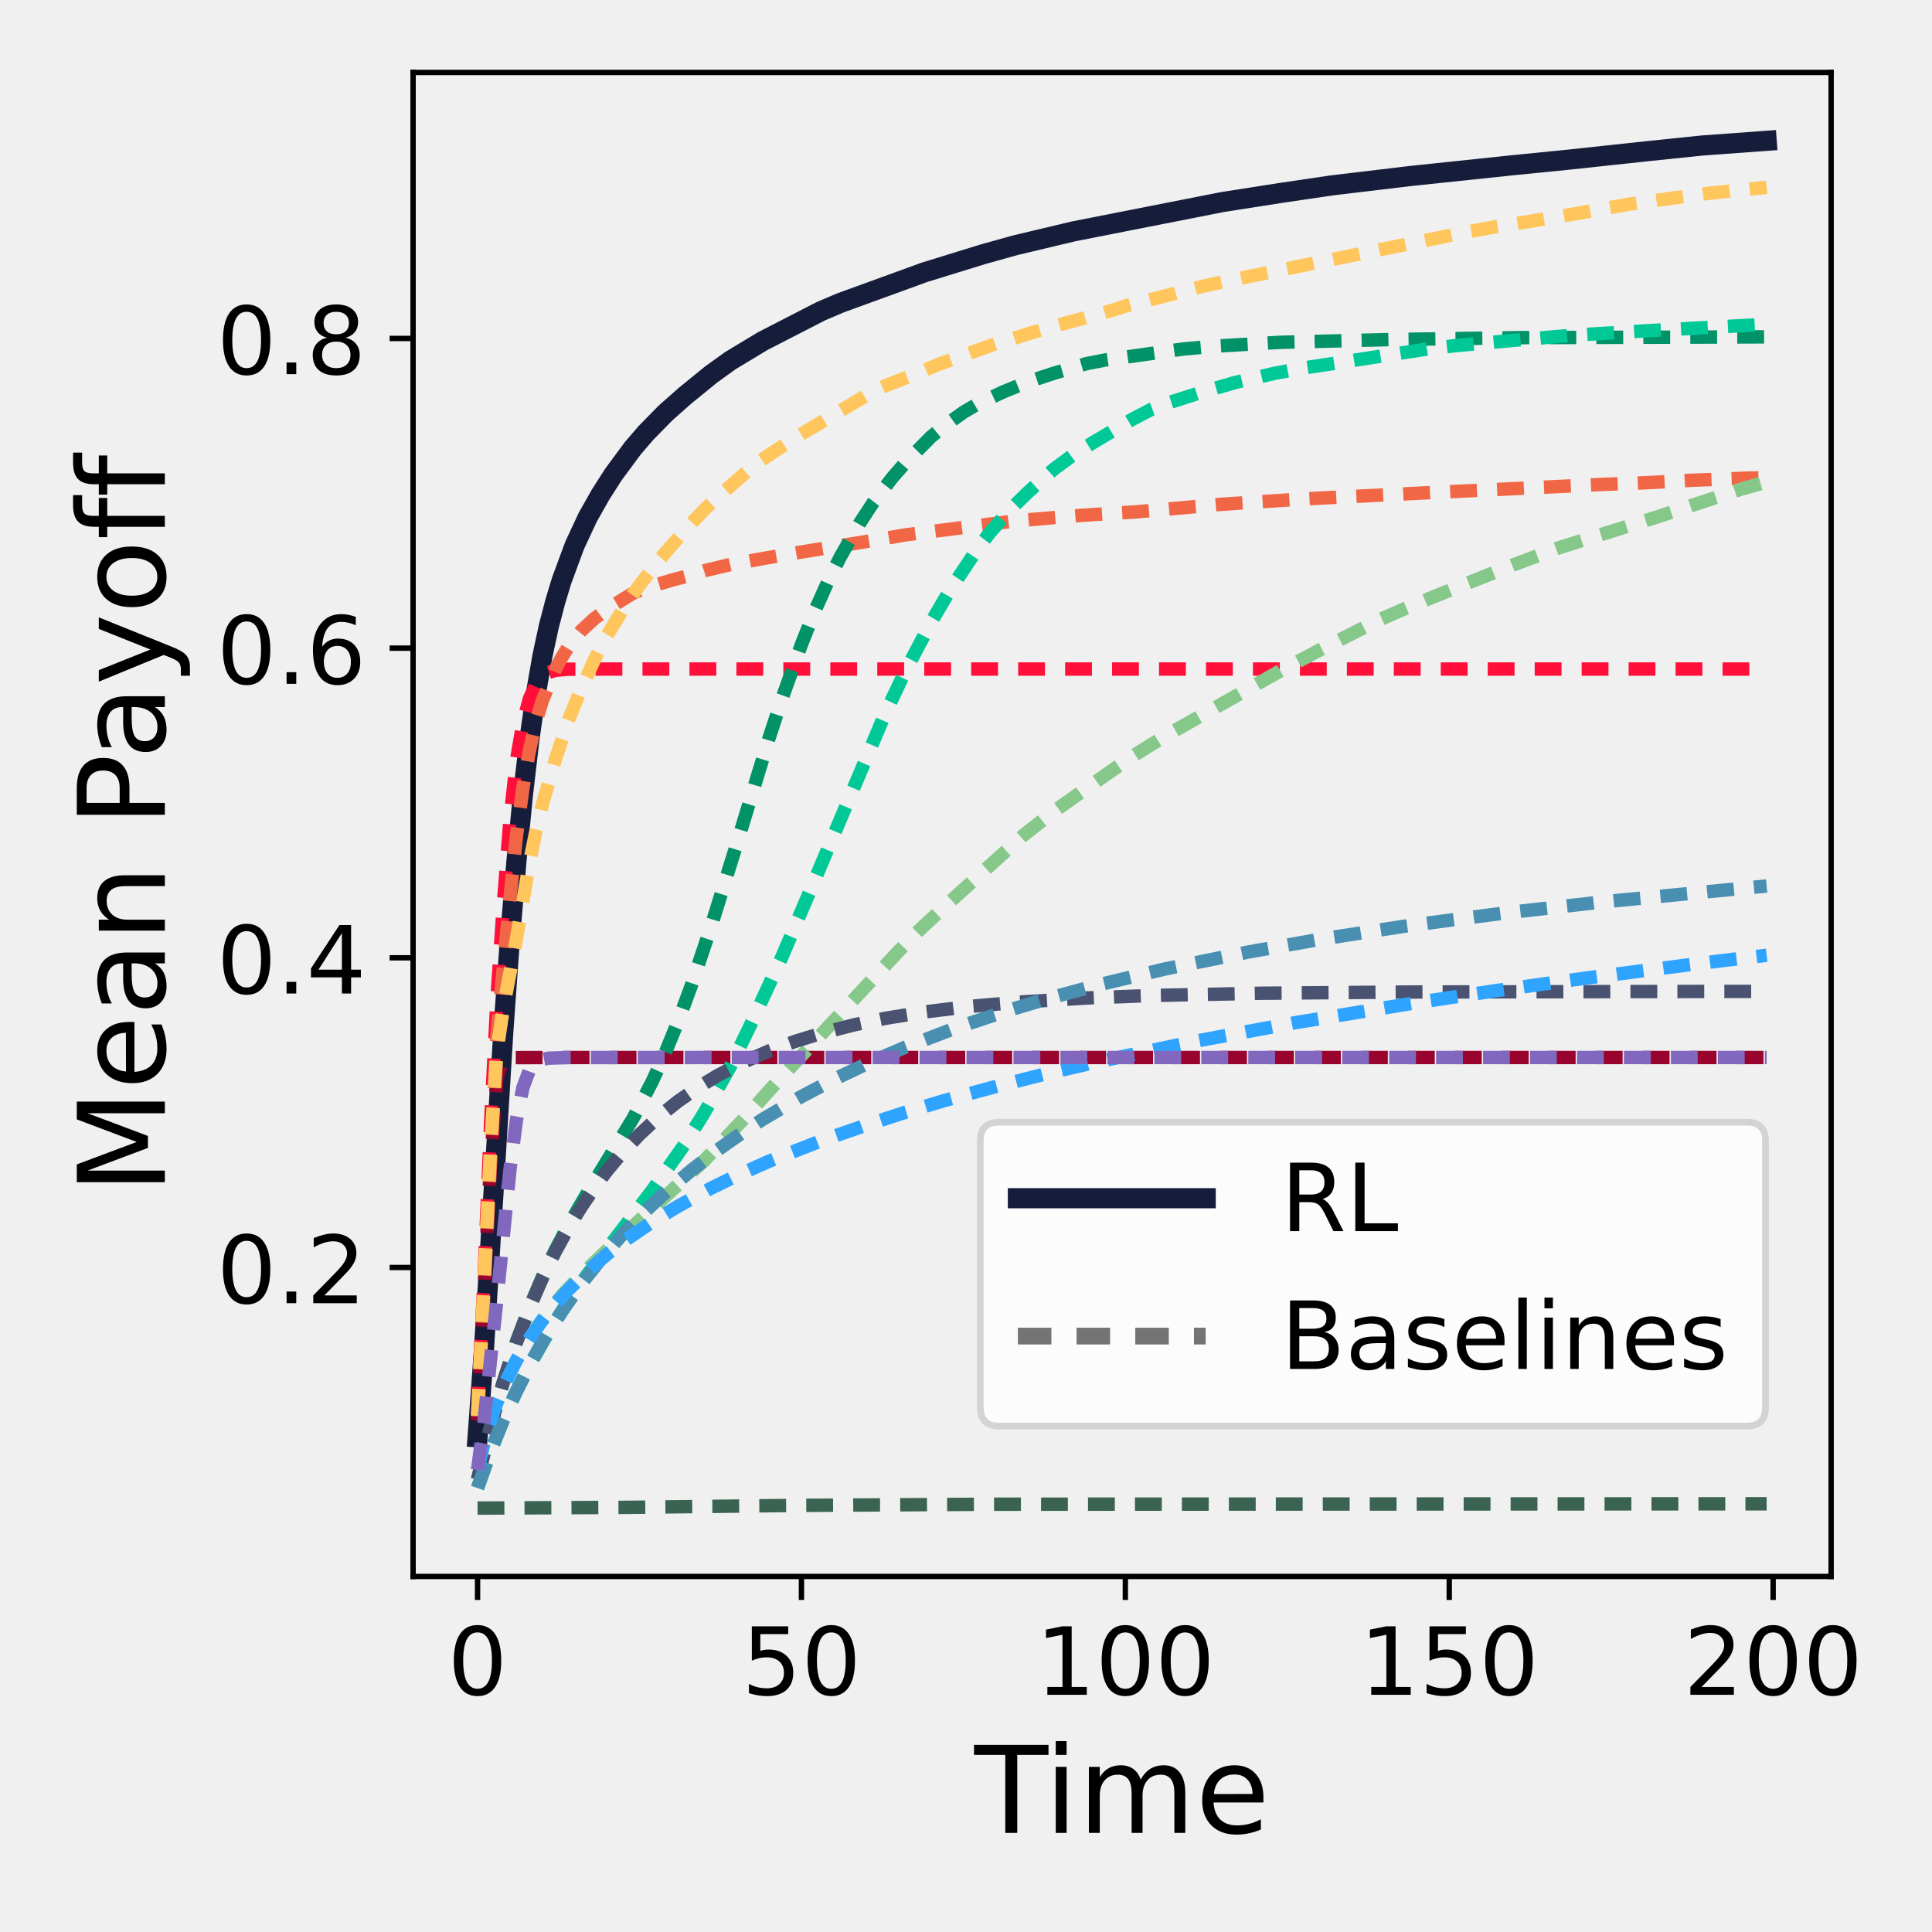
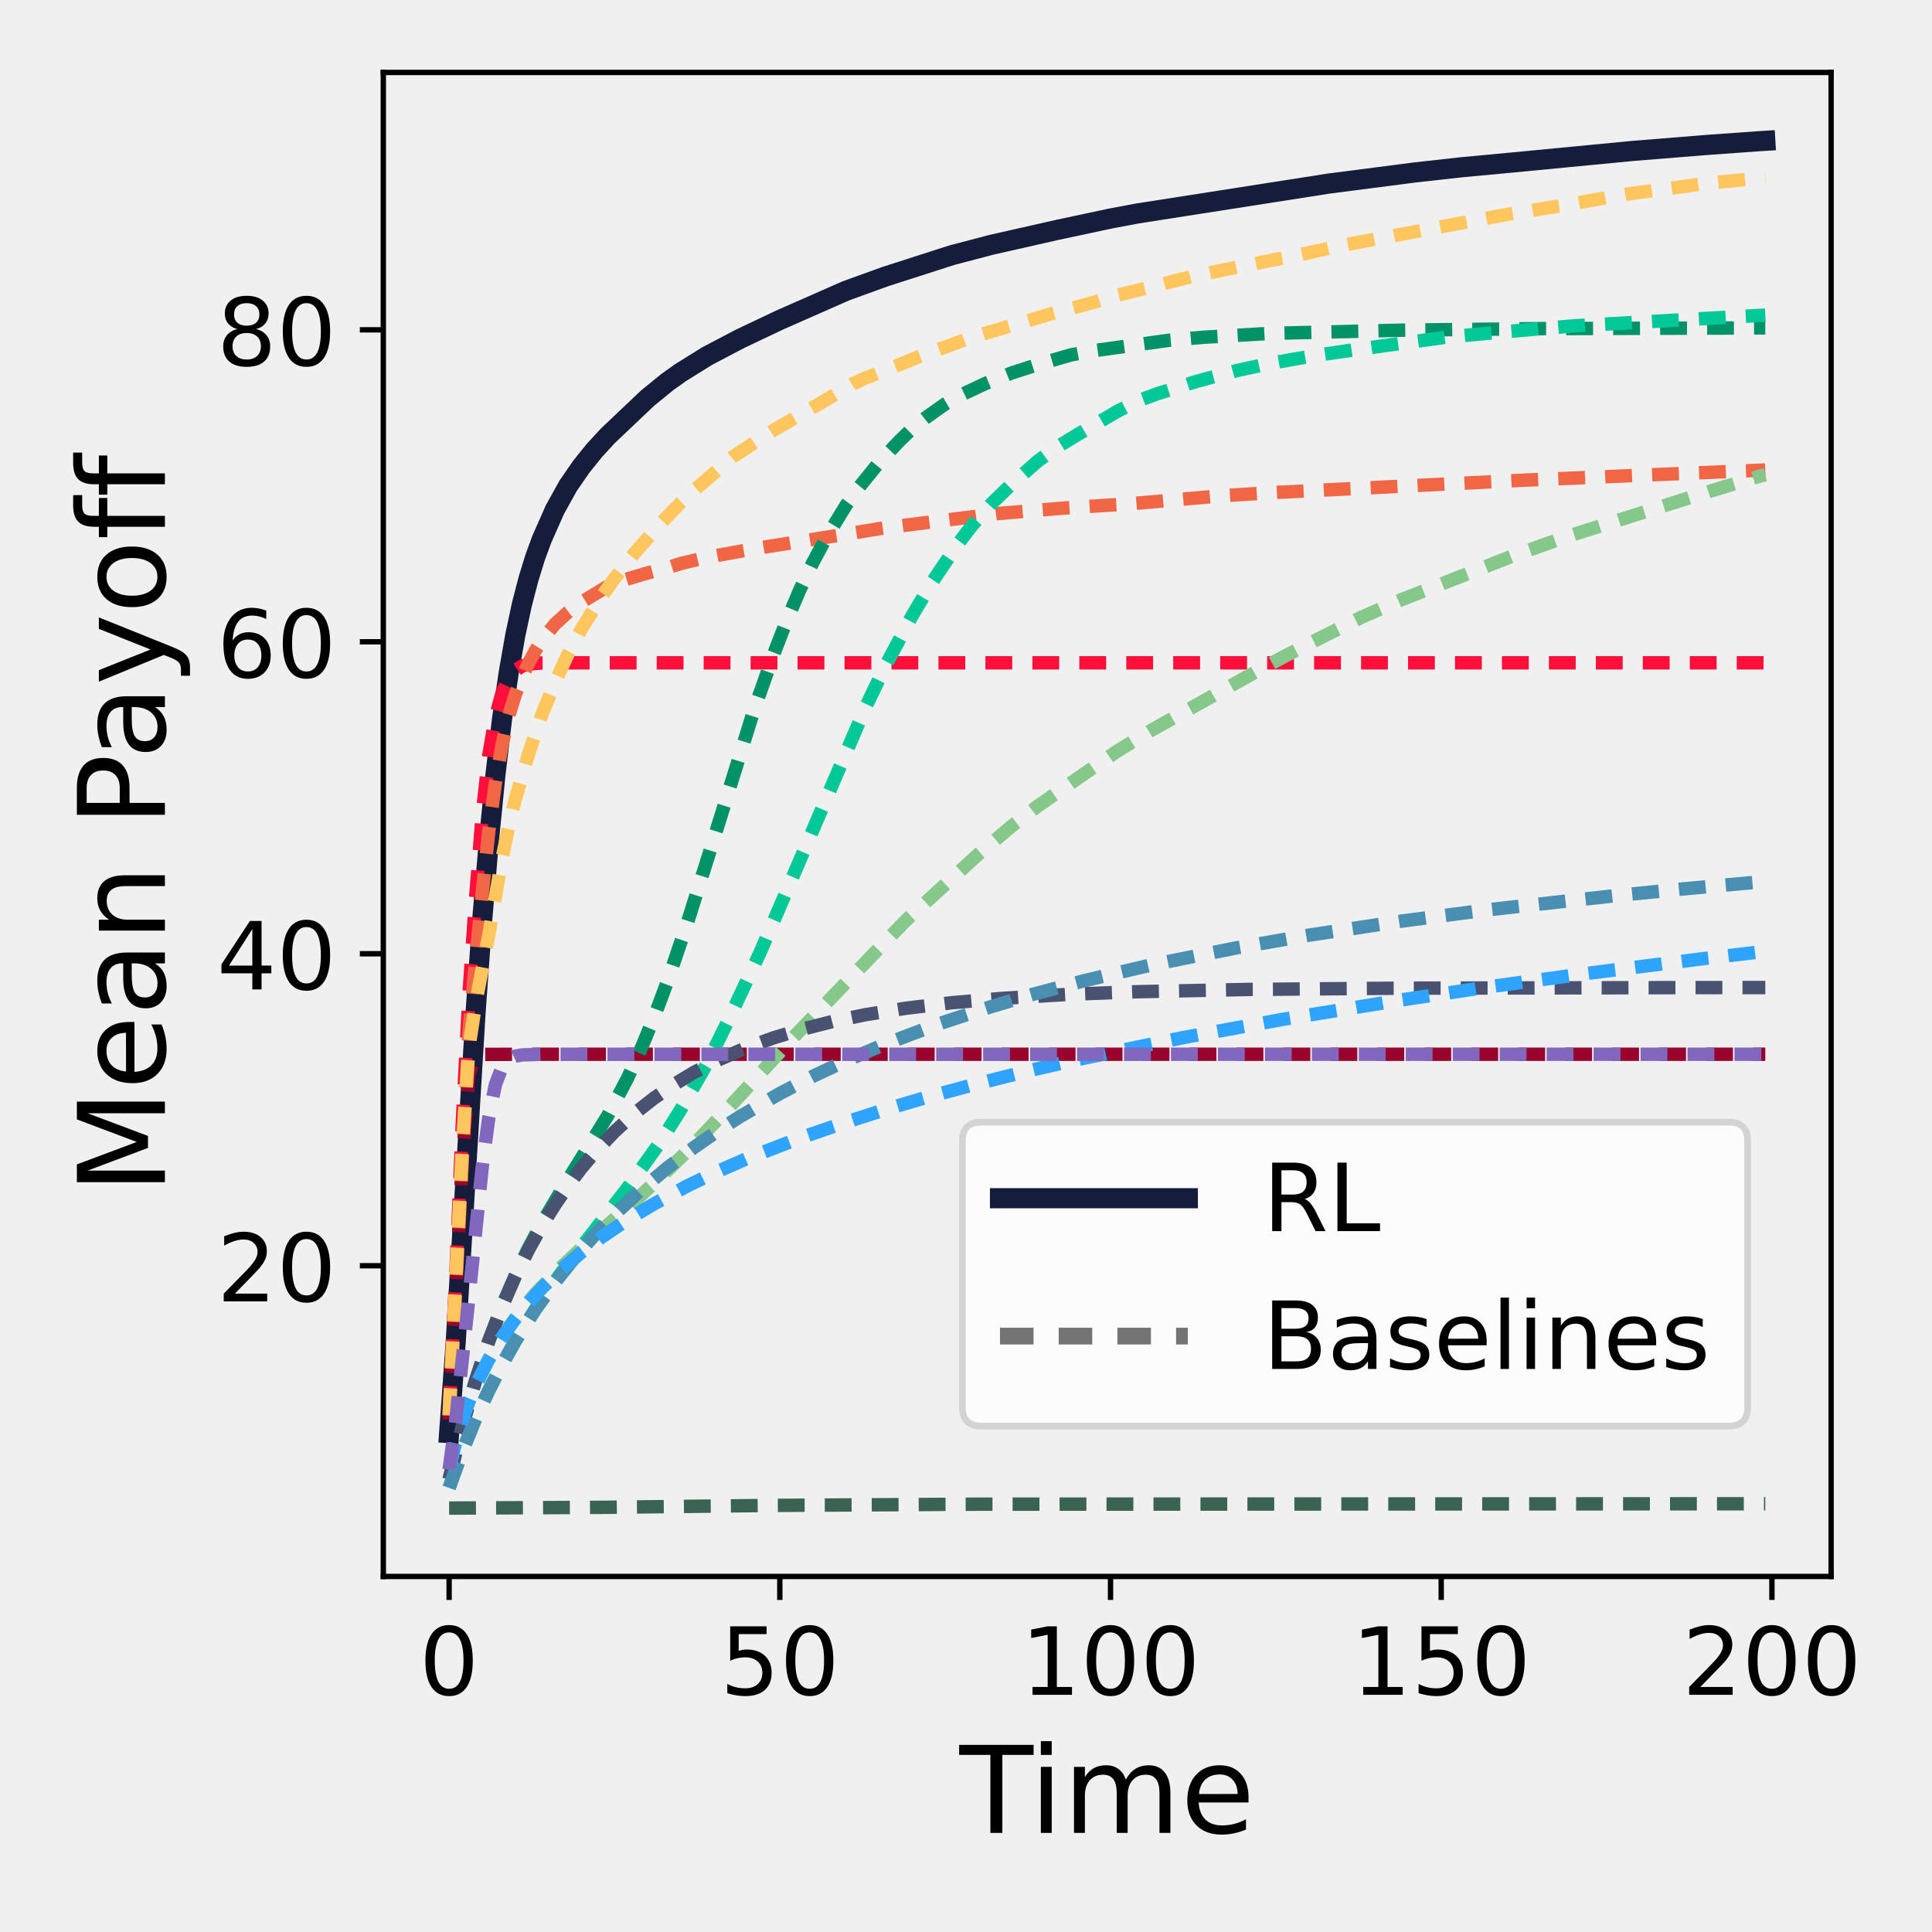
<svg xmlns="http://www.w3.org/2000/svg" xmlns:xlink="http://www.w3.org/1999/xlink" height="288pt" version="1.1" viewBox="0 0 288 288" width="288pt">
  <defs>
    <style type="text/css">*{stroke-linecap:butt;stroke-linejoin:round;}</style>
  </defs>
  <g id="figure_1">
    <g id="patch_1">
      <path d="M 0 288  L 288 288  L 288 0  L 0 0  z " style="fill:none;" />
    </g>
    <g id="axes_1">
      <g id="patch_2">
-         <path d="M 61.58 235  L 272.961 235  L 272.961 10.8  L 61.58 10.8  z " style="fill:none;" />
+         <path d="M 57.14 235  L 272.961 235  L 272.961 10.8  L 57.14 10.8  z " style="fill:none;" />
      </g>
      <g id="matplotlib.axis_1">
        <g id="xtick_1">
          <g id="line2d_1">
            <defs>
-               <path d="M 0 0  L 0 3.5  " id="m3b59490b52" style="stroke:#000000;stroke-width:0.8;" />
-             </defs>
-             <g>
-               <use style="stroke:#000000;stroke-width:0.8;" x="71.188" xlink:href="#m3b59490b52" y="235" />
+               <path d="M 0 0  L 0 3.5  " id="m6acff3e920" style="stroke:#000000;stroke-width:0.8;" />
+             </defs>
+             <g>
+               <use style="stroke:#000000;stroke-width:0.8;" x="66.95" xlink:href="#m6acff3e920" y="235" />
            </g>
          </g>
          <g id="text_1">
-             <g transform="translate(66.73447 252.6378)scale(0.14 -0.14)">
+             <g transform="translate(62.49629 252.6378)scale(0.14 -0.14)">
              <defs>
                <path d="M 2034 4250  Q 1547 4250 1301 3770  Q 1056 3291 1056 2328  Q 1056 1369 1301 889  Q 1547 409 2034 409  Q 2525 409 2770 889  Q 3016 1369 3016 2328  Q 3016 3291 2770 3770  Q 2525 4250 2034 4250  z M 2034 4750  Q 2819 4750 3233 4129  Q 3647 3509 3647 2328  Q 3647 1150 3233 529  Q 2819 -91 2034 -91  Q 1250 -91 836 529  Q 422 1150 422 2328  Q 422 3509 836 4129  Q 1250 4750 2034 4750  z " id="DejaVuSans-30" transform="scale(0.015625)" />
              </defs>
              <use xlink:href="#DejaVuSans-30" />
            </g>
          </g>
        </g>
        <g id="xtick_2">
          <g id="line2d_2">
            <g>
-               <use style="stroke:#000000;stroke-width:0.8;" x="119.471" xlink:href="#m3b59490b52" y="235" />
+               <use style="stroke:#000000;stroke-width:0.8;" x="116.247" xlink:href="#m6acff3e920" y="235" />
            </g>
          </g>
          <g id="text_2">
-             <g transform="translate(110.5632 252.6378)scale(0.14 -0.14)">
+             <g transform="translate(107.3392 252.6378)scale(0.14 -0.14)">
              <defs>
                <path d="M 691 4666  L 3169 4666  L 3169 4134  L 1269 4134  L 1269 2991  Q 1406 3038 1543 3061  Q 1681 3084 1819 3084  Q 2600 3084 3056 2656  Q 3513 2228 3513 1497  Q 3513 744 3044 326  Q 2575 -91 1722 -91  Q 1428 -91 1123 -41  Q 819 9 494 109  L 494 744  Q 775 591 1075 516  Q 1375 441 1709 441  Q 2250 441 2565 725  Q 2881 1009 2881 1497  Q 2881 1984 2565 2268  Q 2250 2553 1709 2553  Q 1456 2553 1204 2497  Q 953 2441 691 2322  L 691 4666  z " id="DejaVuSans-35" transform="scale(0.015625)" />
              </defs>
              <use xlink:href="#DejaVuSans-35" />
              <use x="63.623" xlink:href="#DejaVuSans-30" />
            </g>
          </g>
        </g>
        <g id="xtick_3">
          <g id="line2d_3">
            <g>
-               <use style="stroke:#000000;stroke-width:0.8;" x="167.753" xlink:href="#m3b59490b52" y="235" />
+               <use style="stroke:#000000;stroke-width:0.8;" x="165.543" xlink:href="#m6acff3e920" y="235" />
            </g>
          </g>
          <g id="text_3">
-             <g transform="translate(154.392 252.6378)scale(0.14 -0.14)">
+             <g transform="translate(152.1821 252.6378)scale(0.14 -0.14)">
              <defs>
                <path d="M 794 531  L 1825 531  L 1825 4091  L 703 3866  L 703 4441  L 1819 4666  L 2450 4666  L 2450 531  L 3481 531  L 3481 0  L 794 0  L 794 531  z " id="DejaVuSans-31" transform="scale(0.015625)" />
              </defs>
              <use xlink:href="#DejaVuSans-31" />
              <use x="63.623" xlink:href="#DejaVuSans-30" />
              <use x="127.246" xlink:href="#DejaVuSans-30" />
            </g>
          </g>
        </g>
        <g id="xtick_4">
          <g id="line2d_4">
            <g>
-               <use style="stroke:#000000;stroke-width:0.8;" x="216.036" xlink:href="#m3b59490b52" y="235" />
+               <use style="stroke:#000000;stroke-width:0.8;" x="214.84" xlink:href="#m6acff3e920" y="235" />
            </g>
          </g>
          <g id="text_4">
-             <g transform="translate(202.6745 252.6378)scale(0.14 -0.14)">
+             <g transform="translate(201.4788 252.6378)scale(0.14 -0.14)">
              <use xlink:href="#DejaVuSans-31" />
              <use x="63.623" xlink:href="#DejaVuSans-35" />
              <use x="127.246" xlink:href="#DejaVuSans-30" />
            </g>
          </g>
        </g>
        <g id="xtick_5">
          <g id="line2d_5">
            <g>
-               <use style="stroke:#000000;stroke-width:0.8;" x="264.318" xlink:href="#m3b59490b52" y="235" />
+               <use style="stroke:#000000;stroke-width:0.8;" x="264.137" xlink:href="#m6acff3e920" y="235" />
            </g>
          </g>
          <g id="text_5">
-             <g transform="translate(250.957 252.6378)scale(0.14 -0.14)">
+             <g transform="translate(250.7755 252.6378)scale(0.14 -0.14)">
              <defs>
                <path d="M 1228 531  L 3431 531  L 3431 0  L 469 0  L 469 531  Q 828 903 1448 1529  Q 2069 2156 2228 2338  Q 2531 2678 2651 2914  Q 2772 3150 2772 3378  Q 2772 3750 2511 3984  Q 2250 4219 1831 4219  Q 1534 4219 1204 4116  Q 875 4013 500 3803  L 500 4441  Q 881 4594 1212 4672  Q 1544 4750 1819 4750  Q 2544 4750 2975 4387  Q 3406 4025 3406 3419  Q 3406 3131 3298 2873  Q 3191 2616 2906 2266  Q 2828 2175 2409 1742  Q 1991 1309 1228 531  z " id="DejaVuSans-32" transform="scale(0.015625)" />
              </defs>
              <use xlink:href="#DejaVuSans-32" />
              <use x="63.623" xlink:href="#DejaVuSans-30" />
              <use x="127.246" xlink:href="#DejaVuSans-30" />
            </g>
          </g>
        </g>
        <g id="text_6">
-           <g transform="translate(145.2499 273.2266)scale(0.18 -0.18)">
+           <g transform="translate(143.0299 273.2266)scale(0.18 -0.18)">
            <defs>
              <path d="M -19 4666  L 3928 4666  L 3928 4134  L 2272 4134  L 2272 0  L 1638 0  L 1638 4134  L -19 4134  L -19 4666  z " id="DejaVuSans-54" transform="scale(0.015625)" />
              <path d="M 603 3500  L 1178 3500  L 1178 0  L 603 0  L 603 3500  z M 603 4863  L 1178 4863  L 1178 4134  L 603 4134  L 603 4863  z " id="DejaVuSans-69" transform="scale(0.015625)" />
              <path d="M 3328 2828  Q 3544 3216 3844 3400  Q 4144 3584 4550 3584  Q 5097 3584 5394 3201  Q 5691 2819 5691 2113  L 5691 0  L 5113 0  L 5113 2094  Q 5113 2597 4934 2840  Q 4756 3084 4391 3084  Q 3944 3084 3684 2787  Q 3425 2491 3425 1978  L 3425 0  L 2847 0  L 2847 2094  Q 2847 2600 2669 2842  Q 2491 3084 2119 3084  Q 1678 3084 1418 2786  Q 1159 2488 1159 1978  L 1159 0  L 581 0  L 581 3500  L 1159 3500  L 1159 2956  Q 1356 3278 1631 3431  Q 1906 3584 2284 3584  Q 2666 3584 2933 3390  Q 3200 3197 3328 2828  z " id="DejaVuSans-6d" transform="scale(0.015625)" />
              <path d="M 3597 1894  L 3597 1613  L 953 1613  Q 991 1019 1311 708  Q 1631 397 2203 397  Q 2534 397 2845 478  Q 3156 559 3463 722  L 3463 178  Q 3153 47 2828 -22  Q 2503 -91 2169 -91  Q 1331 -91 842 396  Q 353 884 353 1716  Q 353 2575 817 3079  Q 1281 3584 2069 3584  Q 2775 3584 3186 3129  Q 3597 2675 3597 1894  z M 3022 2063  Q 3016 2534 2758 2815  Q 2500 3097 2075 3097  Q 1594 3097 1305 2825  Q 1016 2553 972 2059  L 3022 2063  z " id="DejaVuSans-65" transform="scale(0.015625)" />
            </defs>
            <use xlink:href="#DejaVuSans-54" />
            <use x="57.959" xlink:href="#DejaVuSans-69" />
            <use x="85.742" xlink:href="#DejaVuSans-6d" />
            <use x="183.154" xlink:href="#DejaVuSans-65" />
          </g>
        </g>
      </g>
      <g id="matplotlib.axis_2">
        <g id="ytick_1">
          <g id="line2d_6">
            <defs>
-               <path d="M 0 0  L -3.5 0  " id="ma89874679e" style="stroke:#000000;stroke-width:0.8;" />
-             </defs>
-             <g>
-               <use style="stroke:#000000;stroke-width:0.8;" x="61.58" xlink:href="#ma89874679e" y="188.945" />
+               <path d="M 0 0  L -3.5 0  " id="mf9d477cba6" style="stroke:#000000;stroke-width:0.8;" />
+             </defs>
+             <g>
+               <use style="stroke:#000000;stroke-width:0.8;" x="57.14" xlink:href="#mf9d477cba6" y="188.68" />
            </g>
          </g>
          <g id="text_7">
-             <g transform="translate(32.31562 194.2639)scale(0.14 -0.14)">
-               <defs>
-                 <path d="M 684 794  L 1344 794  L 1344 0  L 684 0  L 684 794  z " id="DejaVuSans-2e" transform="scale(0.015625)" />
-               </defs>
-               <use xlink:href="#DejaVuSans-30" />
-               <use x="63.623" xlink:href="#DejaVuSans-2e" />
-               <use x="95.41" xlink:href="#DejaVuSans-32" />
+             <g transform="translate(32.325 193.9992)scale(0.14 -0.14)">
+               <use xlink:href="#DejaVuSans-32" />
+               <use x="63.623" xlink:href="#DejaVuSans-30" />
            </g>
          </g>
        </g>
        <g id="ytick_2">
          <g id="line2d_7">
            <g>
-               <use style="stroke:#000000;stroke-width:0.8;" x="61.58" xlink:href="#ma89874679e" y="142.781" />
+               <use style="stroke:#000000;stroke-width:0.8;" x="57.14" xlink:href="#mf9d477cba6" y="142.176" />
            </g>
          </g>
          <g id="text_8">
-             <g transform="translate(32.31562 148.1002)scale(0.14 -0.14)">
+             <g transform="translate(32.325 147.495)scale(0.14 -0.14)">
              <defs>
                <path d="M 2419 4116  L 825 1625  L 2419 1625  L 2419 4116  z M 2253 4666  L 3047 4666  L 3047 1625  L 3713 1625  L 3713 1100  L 3047 1100  L 3047 0  L 2419 0  L 2419 1100  L 313 1100  L 313 1709  L 2253 4666  z " id="DejaVuSans-34" transform="scale(0.015625)" />
              </defs>
-               <use xlink:href="#DejaVuSans-30" />
-               <use x="63.623" xlink:href="#DejaVuSans-2e" />
-               <use x="95.41" xlink:href="#DejaVuSans-34" />
+               <use xlink:href="#DejaVuSans-34" />
+               <use x="63.623" xlink:href="#DejaVuSans-30" />
            </g>
          </g>
        </g>
        <g id="ytick_3">
          <g id="line2d_8">
            <g>
-               <use style="stroke:#000000;stroke-width:0.8;" x="61.58" xlink:href="#ma89874679e" y="96.618" />
+               <use style="stroke:#000000;stroke-width:0.8;" x="57.14" xlink:href="#mf9d477cba6" y="95.672" />
            </g>
          </g>
          <g id="text_9">
-             <g transform="translate(32.31562 101.9365)scale(0.14 -0.14)">
+             <g transform="translate(32.325 100.9908)scale(0.14 -0.14)">
              <defs>
                <path d="M 2113 2584  Q 1688 2584 1439 2293  Q 1191 2003 1191 1497  Q 1191 994 1439 701  Q 1688 409 2113 409  Q 2538 409 2786 701  Q 3034 994 3034 1497  Q 3034 2003 2786 2293  Q 2538 2584 2113 2584  z M 3366 4563  L 3366 3988  Q 3128 4100 2886 4159  Q 2644 4219 2406 4219  Q 1781 4219 1451 3797  Q 1122 3375 1075 2522  Q 1259 2794 1537 2939  Q 1816 3084 2150 3084  Q 2853 3084 3261 2657  Q 3669 2231 3669 1497  Q 3669 778 3244 343  Q 2819 -91 2113 -91  Q 1303 -91 875 529  Q 447 1150 447 2328  Q 447 3434 972 4092  Q 1497 4750 2381 4750  Q 2619 4750 2861 4703  Q 3103 4656 3366 4563  z " id="DejaVuSans-36" transform="scale(0.015625)" />
              </defs>
-               <use xlink:href="#DejaVuSans-30" />
-               <use x="63.623" xlink:href="#DejaVuSans-2e" />
-               <use x="95.41" xlink:href="#DejaVuSans-36" />
+               <use xlink:href="#DejaVuSans-36" />
+               <use x="63.623" xlink:href="#DejaVuSans-30" />
            </g>
          </g>
        </g>
        <g id="ytick_4">
          <g id="line2d_9">
            <g>
-               <use style="stroke:#000000;stroke-width:0.8;" x="61.58" xlink:href="#ma89874679e" y="50.454" />
+               <use style="stroke:#000000;stroke-width:0.8;" x="57.14" xlink:href="#mf9d477cba6" y="49.168" />
            </g>
          </g>
          <g id="text_10">
-             <g transform="translate(32.31562 55.77286)scale(0.14 -0.14)">
+             <g transform="translate(32.325 54.48663)scale(0.14 -0.14)">
              <defs>
                <path d="M 2034 2216  Q 1584 2216 1326 1975  Q 1069 1734 1069 1313  Q 1069 891 1326 650  Q 1584 409 2034 409  Q 2484 409 2743 651  Q 3003 894 3003 1313  Q 3003 1734 2745 1975  Q 2488 2216 2034 2216  z M 1403 2484  Q 997 2584 770 2862  Q 544 3141 544 3541  Q 544 4100 942 4425  Q 1341 4750 2034 4750  Q 2731 4750 3128 4425  Q 3525 4100 3525 3541  Q 3525 3141 3298 2862  Q 3072 2584 2669 2484  Q 3125 2378 3379 2068  Q 3634 1759 3634 1313  Q 3634 634 3220 271  Q 2806 -91 2034 -91  Q 1263 -91 848 271  Q 434 634 434 1313  Q 434 1759 690 2068  Q 947 2378 1403 2484  z M 1172 3481  Q 1172 3119 1398 2916  Q 1625 2713 2034 2713  Q 2441 2713 2670 2916  Q 2900 3119 2900 3481  Q 2900 3844 2670 4047  Q 2441 4250 2034 4250  Q 1625 4250 1398 4047  Q 1172 3844 1172 3481  z " id="DejaVuSans-38" transform="scale(0.015625)" />
              </defs>
-               <use xlink:href="#DejaVuSans-30" />
-               <use x="63.623" xlink:href="#DejaVuSans-2e" />
-               <use x="95.41" xlink:href="#DejaVuSans-38" />
+               <use xlink:href="#DejaVuSans-38" />
+               <use x="63.623" xlink:href="#DejaVuSans-30" />
            </g>
          </g>
        </g>
        <g id="text_11">
-           <g transform="translate(24.57219 177.9898)rotate(-90)scale(0.18 -0.18)">
+           <g transform="translate(24.58156 177.9898)rotate(-90)scale(0.18 -0.18)">
            <defs>
              <path d="M 628 4666  L 1569 4666  L 2759 1491  L 3956 4666  L 4897 4666  L 4897 0  L 4281 0  L 4281 4097  L 3078 897  L 2444 897  L 1241 4097  L 1241 0  L 628 0  L 628 4666  z " id="DejaVuSans-4d" transform="scale(0.015625)" />
              <path d="M 2194 1759  Q 1497 1759 1228 1600  Q 959 1441 959 1056  Q 959 750 1161 570  Q 1363 391 1709 391  Q 2188 391 2477 730  Q 2766 1069 2766 1631  L 2766 1759  L 2194 1759  z M 3341 1997  L 3341 0  L 2766 0  L 2766 531  Q 2569 213 2275 61  Q 1981 -91 1556 -91  Q 1019 -91 701 211  Q 384 513 384 1019  Q 384 1609 779 1909  Q 1175 2209 1959 2209  L 2766 2209  L 2766 2266  Q 2766 2663 2505 2880  Q 2244 3097 1772 3097  Q 1472 3097 1187 3025  Q 903 2953 641 2809  L 641 3341  Q 956 3463 1253 3523  Q 1550 3584 1831 3584  Q 2591 3584 2966 3190  Q 3341 2797 3341 1997  z " id="DejaVuSans-61" transform="scale(0.015625)" />
              <path d="M 3513 2113  L 3513 0  L 2938 0  L 2938 2094  Q 2938 2591 2744 2837  Q 2550 3084 2163 3084  Q 1697 3084 1428 2787  Q 1159 2491 1159 1978  L 1159 0  L 581 0  L 581 3500  L 1159 3500  L 1159 2956  Q 1366 3272 1645 3428  Q 1925 3584 2291 3584  Q 2894 3584 3203 3211  Q 3513 2838 3513 2113  z " id="DejaVuSans-6e" transform="scale(0.015625)" />
              <path id="DejaVuSans-20" transform="scale(0.015625)" />
              <path d="M 1259 4147  L 1259 2394  L 2053 2394  Q 2494 2394 2734 2622  Q 2975 2850 2975 3272  Q 2975 3691 2734 3919  Q 2494 4147 2053 4147  L 1259 4147  z M 628 4666  L 2053 4666  Q 2838 4666 3239 4311  Q 3641 3956 3641 3272  Q 3641 2581 3239 2228  Q 2838 1875 2053 1875  L 1259 1875  L 1259 0  L 628 0  L 628 4666  z " id="DejaVuSans-50" transform="scale(0.015625)" />
              <path d="M 2059 -325  Q 1816 -950 1584 -1140  Q 1353 -1331 966 -1331  L 506 -1331  L 506 -850  L 844 -850  Q 1081 -850 1212 -737  Q 1344 -625 1503 -206  L 1606 56  L 191 3500  L 800 3500  L 1894 763  L 2988 3500  L 3597 3500  L 2059 -325  z " id="DejaVuSans-79" transform="scale(0.015625)" />
              <path d="M 1959 3097  Q 1497 3097 1228 2736  Q 959 2375 959 1747  Q 959 1119 1226 758  Q 1494 397 1959 397  Q 2419 397 2687 759  Q 2956 1122 2956 1747  Q 2956 2369 2687 2733  Q 2419 3097 1959 3097  z M 1959 3584  Q 2709 3584 3137 3096  Q 3566 2609 3566 1747  Q 3566 888 3137 398  Q 2709 -91 1959 -91  Q 1206 -91 779 398  Q 353 888 353 1747  Q 353 2609 779 3096  Q 1206 3584 1959 3584  z " id="DejaVuSans-6f" transform="scale(0.015625)" />
              <path d="M 2375 4863  L 2375 4384  L 1825 4384  Q 1516 4384 1395 4259  Q 1275 4134 1275 3809  L 1275 3500  L 2222 3500  L 2222 3053  L 1275 3053  L 1275 0  L 697 0  L 697 3053  L 147 3053  L 147 3500  L 697 3500  L 697 3744  Q 697 4328 969 4595  Q 1241 4863 1831 4863  L 2375 4863  z " id="DejaVuSans-66" transform="scale(0.015625)" />
            </defs>
            <use xlink:href="#DejaVuSans-4d" />
            <use x="86.279" xlink:href="#DejaVuSans-65" />
            <use x="147.803" xlink:href="#DejaVuSans-61" />
            <use x="209.082" xlink:href="#DejaVuSans-6e" />
            <use x="272.461" xlink:href="#DejaVuSans-20" />
            <use x="304.248" xlink:href="#DejaVuSans-50" />
            <use x="360.051" xlink:href="#DejaVuSans-61" />
            <use x="421.33" xlink:href="#DejaVuSans-79" />
            <use x="480.51" xlink:href="#DejaVuSans-6f" />
            <use x="541.691" xlink:href="#DejaVuSans-66" />
            <use x="576.896" xlink:href="#DejaVuSans-66" />
          </g>
        </g>
      </g>
      <g id="line2d_10">
-         <path clip-path="url(#pe02f9df5b2)" d="M 71.188 214.266  L 72.154 200.964  L 75.051 153.44  L 76.016 139.983  L 76.982 128.404  L 77.948 118.538  L 78.913 110.278  L 79.879 103.413  L 80.845 97.858  L 81.81 93.363  L 82.776 89.669  L 83.742 86.482  L 85.673 81.271  L 87.604 77.126  L 89.536 73.709  L 91.467 70.689  L 94.364 66.778  L 96.295 64.531  L 99.192 61.579  L 102.089 59.012  L 105.952 55.866  L 108.849 53.773  L 113.677 50.86  L 122.368 46.392  L 125.265 45.157  L 137.818 40.59  L 146.509 37.909  L 151.337 36.56  L 160.028 34.49  L 182.238 30.117  L 190.929 28.757  L 198.654 27.62  L 210.242 26.238  L 225.692 24.612  L 233.417 23.843  L 245.971 22.494  L 253.696 21.695  L 263.353 20.991  L 263.353 20.991  " style="fill:none;stroke:#151d3b;stroke-linecap:square;stroke-width:3;" />
+         <path clip-path="url(#p28a3084021)" d="M 66.95 213.639  L 67.936 199.992  L 70.894 150.922  L 71.88 137.161  L 72.866 125.451  L 73.852 115.515  L 74.838 107.169  L 75.823 100.331  L 76.809 94.719  L 77.795 90.11  L 78.781 86.299  L 79.767 83.11  L 80.753 80.417  L 82.725 75.957  L 84.697 72.405  L 86.669 69.549  L 88.641 67.104  L 90.612 64.964  L 96.528 59.353  L 99.486 56.945  L 101.458 55.54  L 105.401 53.086  L 110.331 50.498  L 116.247 47.693  L 126.106 43.351  L 132.022 41.211  L 141.881 38.042  L 147.797 36.49  L 157.656 34.257  L 165.543 32.575  L 169.487 31.834  L 198.079 27.365  L 210.896 25.709  L 217.798 24.94  L 225.685 24.202  L 243.432 22.495  L 254.277 21.619  L 262.165 21.052  L 263.151 20.991  L 263.151 20.991  " style="fill:none;stroke:#151d3b;stroke-linecap:square;stroke-width:3;" />
      </g>
      <g id="line2d_11">
-         <path clip-path="url(#pe02f9df5b2)" d="M 71.188 211.749  L 73.12 173.343  L 74.085 160.641  L 75.051 157.841  L 76.016 157.658  L 82.776 157.641  L 263.353 157.641  L 263.353 157.641  " style="fill:none;stroke:#98042d;stroke-dasharray:4,3;stroke-dashoffset:0;stroke-width:2;" />
+         <path clip-path="url(#p28a3084021)" d="M 66.95 211.655  L 68.922 172.958  L 69.908 160.181  L 70.894 157.362  L 71.88 157.176  L 78.781 157.158  L 263.151 157.158  L 263.151 157.158  " style="fill:none;stroke:#98042d;stroke-dasharray:4,3;stroke-dashoffset:0;stroke-width:2;" />
      </g>
      <g id="line2d_12">
-         <path clip-path="url(#pe02f9df5b2)" d="M 71.188 210.739  L 72.154 190.473  L 73.12 167.668  L 74.085 148.843  L 75.051 134.593  L 76.016 122.23  L 76.982 113.388  L 77.948 107.76  L 78.913 104.17  L 79.879 102.086  L 80.845 100.854  L 81.81 100.229  L 82.776 99.925  L 84.707 99.76  L 90.501 99.733  L 263.353 99.733  L 263.353 99.733  " style="fill:none;stroke:#ff0f39;stroke-dasharray:4,3;stroke-dashoffset:0;stroke-width:2;" />
+         <path clip-path="url(#p28a3084021)" d="M 66.95 210.637  L 67.936 190.217  L 68.922 167.249  L 69.908 148.291  L 70.894 133.94  L 71.88 121.486  L 72.866 112.569  L 73.852 106.902  L 74.838 103.29  L 75.823 101.186  L 76.809 99.937  L 77.795 99.303  L 78.781 98.995  L 80.753 98.828  L 86.669 98.802  L 263.151 98.802  L 263.151 98.802  " style="fill:none;stroke:#ff0f39;stroke-dasharray:4,3;stroke-dashoffset:0;stroke-width:2;" />
      </g>
      <g id="line2d_13">
-         <path clip-path="url(#pe02f9df5b2)" d="M 71.188 211.155  L 74.085 154.225  L 76.016 133.872  L 76.982 124.629  L 77.948 117.468  L 78.913 111.901  L 79.879 107.621  L 80.845 104.448  L 82.776 99.812  L 83.742 98.006  L 84.707 96.442  L 86.639 94.022  L 88.57 92.239  L 90.501 90.795  L 94.364 88.428  L 96.295 87.635  L 100.158 86.473  L 103.055 85.714  L 104.986 85.079  L 108.849 84.155  L 113.677 83.269  L 117.539 82.599  L 130.093 80.57  L 134.921 79.74  L 151.337 77.649  L 160.994 76.835  L 169.685 76.276  L 173.547 75.932  L 182.238 75.16  L 194.791 74.351  L 215.07 73.34  L 221.83 73.027  L 238.246 72.236  L 245.005 71.977  L 251.765 71.611  L 260.456 71.272  L 263.353 71.207  L 263.353 71.207  " style="fill:none;stroke:#f16745;stroke-dasharray:4,3;stroke-dashoffset:0;stroke-width:2;" />
+         <path clip-path="url(#p28a3084021)" d="M 66.95 211.055  L 69.908 153.71  L 71.88 133.208  L 72.866 123.9  L 73.852 116.687  L 74.838 111.076  L 75.823 106.756  L 76.809 103.551  L 77.795 101.059  L 78.781 98.871  L 79.767 97.054  L 80.753 95.473  L 82.725 93.032  L 84.697 91.233  L 86.669 89.774  L 90.612 87.382  L 92.584 86.581  L 96.528 85.413  L 99.486 84.645  L 101.458 84.006  L 105.401 83.072  L 110.331 82.177  L 114.275 81.504  L 127.092 79.467  L 131.036 78.812  L 133.994 78.418  L 148.783 76.553  L 158.642 75.732  L 168.501 75.094  L 182.304 73.886  L 190.192 73.402  L 227.657 71.557  L 263.151 70.062  L 263.151 70.062  " style="fill:none;stroke:#f16745;stroke-dasharray:4,3;stroke-dashoffset:0;stroke-width:2;" />
      </g>
      <g id="line2d_14">
-         <path clip-path="url(#pe02f9df5b2)" d="M 71.188 211.056  L 73.12 171.179  L 74.085 156.567  L 75.051 150.116  L 76.982 139.973  L 78.913 128.71  L 79.879 123.951  L 80.845 119.943  L 82.776 113.257  L 84.707 107.424  L 86.639 102.656  L 88.57 98.427  L 90.501 94.71  L 93.398 89.951  L 95.329 87.228  L 98.226 83.501  L 102.089 79.036  L 104.986 75.98  L 106.917 74.166  L 112.711 69.104  L 118.505 65.265  L 121.402 63.549  L 127.196 60.097  L 130.093 58.379  L 132.024 57.487  L 134.921 56.365  L 137.818 55.195  L 139.749 54.369  L 148.44 51.226  L 150.372 50.695  L 153.268 49.746  L 159.062 48.098  L 162.925 47.061  L 165.822 46.247  L 167.753 45.624  L 179.341 42.671  L 182.238 42.021  L 217.967 34.724  L 222.795 33.824  L 227.624 33.07  L 233.417 32.111  L 243.074 30.398  L 250.799 29.333  L 254.662 28.814  L 263.353 27.927  L 263.353 27.927  " style="fill:none;stroke:#ffc65d;stroke-dasharray:4,3;stroke-dashoffset:0;stroke-width:2;" />
+         <path clip-path="url(#p28a3084021)" d="M 66.95 210.956  L 68.922 170.786  L 69.908 156.078  L 70.894 149.581  L 72.866 139.368  L 74.838 128.013  L 75.823 123.216  L 76.809 119.169  L 78.781 112.431  L 80.753 106.572  L 82.725 101.739  L 84.697 97.467  L 86.669 93.761  L 89.627 88.989  L 91.598 86.241  L 94.556 82.494  L 98.5 78.015  L 101.458 74.957  L 103.43 73.127  L 109.345 68.016  L 115.261 64.163  L 119.205 61.875  L 122.162 60.186  L 127.092 57.23  L 129.064 56.329  L 132.022 55.188  L 134.979 54.002  L 136.951 53.165  L 144.839 50.285  L 156.67 46.783  L 160.614 45.728  L 163.572 44.904  L 165.543 44.279  L 178.361 41.052  L 190.192 38.663  L 192.164 38.328  L 200.051 36.576  L 207.939 35.103  L 224.699 31.957  L 232.587 30.69  L 242.446 28.945  L 250.334 27.879  L 254.277 27.355  L 263.151 26.449  L 263.151 26.449  " style="fill:none;stroke:#ffc65d;stroke-dasharray:4,3;stroke-dashoffset:0;stroke-width:2;" />
      </g>
      <g id="line2d_15">
-         <path clip-path="url(#pe02f9df5b2)" d="M 71.188 224.809  L 93.398 224.698  L 118.505 224.41  L 148.44 224.229  L 263.353 224.167  L 263.353 224.167  " style="fill:none;stroke:#3a6351;stroke-dasharray:4,3;stroke-dashoffset:0;stroke-width:2;" />
+         <path clip-path="url(#p28a3084021)" d="M 66.95 224.809  L 89.627 224.697  L 115.261 224.407  L 145.825 224.225  L 263.151 224.162  L 263.151 224.162  " style="fill:none;stroke:#3a6351;stroke-dasharray:4,3;stroke-dashoffset:0;stroke-width:2;" />
      </g>
      <g id="line2d_16">
-         <path clip-path="url(#pe02f9df5b2)" d="M 71.188 220.556  L 73.12 212.701  L 75.051 205.905  L 76.982 200.03  L 78.913 194.92  L 80.845 190.377  L 82.776 186.343  L 84.707 182.702  L 87.604 177.757  L 94.364 166.716  L 97.261 161.145  L 99.192 156.878  L 101.123 152.151  L 103.055 146.914  L 105.952 138.261  L 109.814 125.847  L 114.642 110.025  L 116.574 104.124  L 119.471 96.061  L 121.402 91.212  L 123.333 86.881  L 125.265 83.006  L 128.162 77.983  L 130.093 75.018  L 132.99 71.237  L 134.921 69.02  L 138.784 65.116  L 140.715 63.533  L 143.612 61.46  L 145.543 60.319  L 149.406 58.48  L 153.268 56.899  L 157.131 55.63  L 161.959 54.208  L 164.856 53.645  L 176.444 52.016  L 181.272 51.594  L 190.929 51.025  L 207.345 50.614  L 226.658 50.331  L 263.353 50.217  L 263.353 50.217  " style="fill:none;stroke:#019267;stroke-dasharray:4,3;stroke-dashoffset:0;stroke-width:2;" />
+         <path clip-path="url(#p28a3084021)" d="M 66.95 220.524  L 68.922 212.613  L 70.894 205.766  L 72.866 199.846  L 74.838 194.698  L 76.809 190.121  L 78.781 186.056  L 80.753 182.386  L 83.711 177.404  L 90.612 166.283  L 93.57 160.675  L 95.542 156.376  L 97.514 151.606  L 99.486 146.327  L 102.444 137.627  L 106.387 125.107  L 112.303 106.117  L 115.261 97.69  L 117.233 92.622  L 119.205 87.98  L 121.176 83.843  L 123.148 80.185  L 126.106 75.336  L 128.078 72.595  L 131.036 68.952  L 133.994 65.808  L 135.965 63.901  L 137.937 62.314  L 140.895 60.219  L 142.867 59.059  L 146.811 57.208  L 150.754 55.616  L 154.698 54.338  L 159.628 52.906  L 162.586 52.344  L 174.417 50.702  L 179.346 50.277  L 189.206 49.702  L 208.924 49.218  L 229.629 48.986  L 263.151 48.882  L 263.151 48.882  " style="fill:none;stroke:#019267;stroke-dasharray:4,3;stroke-dashoffset:0;stroke-width:2;" />
      </g>
      <g id="line2d_17">
-         <path clip-path="url(#pe02f9df5b2)" d="M 71.188 221.808  L 73.12 216.403  L 75.051 211.616  L 76.982 207.387  L 78.913 203.572  L 81.81 198.496  L 84.707 194.006  L 87.604 189.923  L 92.433 183.696  L 97.261 177.392  L 102.089 170.539  L 104.986 165.865  L 108.849 159.012  L 111.746 153.062  L 116.574 142.619  L 120.436 133.552  L 132.024 106.207  L 134.921 100.118  L 138.784 92.777  L 141.681 87.839  L 145.543 82.06  L 147.475 79.508  L 150.372 76.182  L 153.268 73.354  L 157.131 69.905  L 160.028 67.776  L 162.925 65.976  L 168.719 62.54  L 171.616 61.031  L 174.513 59.947  L 179.341 58.396  L 184.169 57.008  L 189.963 55.656  L 193.826 54.94  L 213.139 51.966  L 217.001 51.52  L 224.727 50.813  L 234.383 49.97  L 245.971 49.282  L 263.353 48.342  L 263.353 48.342  " style="fill:none;stroke:#00c897;stroke-dasharray:4,3;stroke-dashoffset:0;stroke-width:2;" />
+         <path clip-path="url(#p28a3084021)" d="M 66.95 221.786  L 68.922 216.341  L 70.894 211.52  L 72.866 207.259  L 74.838 203.416  L 76.809 199.932  L 79.767 195.215  L 83.711 189.665  L 88.641 183.39  L 93.57 177.039  L 98.5 170.136  L 101.458 165.429  L 105.401 158.527  L 108.359 152.526  L 113.289 142.018  L 117.233 132.884  L 129.064 105.339  L 132.022 99.185  L 135.965 91.792  L 138.923 86.812  L 142.867 80.973  L 144.839 78.412  L 147.797 75.066  L 150.754 72.216  L 154.698 68.735  L 157.656 66.588  L 160.614 64.789  L 166.529 61.334  L 169.487 59.811  L 172.445 58.718  L 178.361 56.851  L 184.276 55.263  L 189.206 54.187  L 196.107 52.979  L 202.023 52.124  L 215.826 50.228  L 223.713 49.508  L 234.559 48.576  L 263.151 46.974  L 263.151 46.974  " style="fill:none;stroke:#00c897;stroke-dasharray:4,3;stroke-dashoffset:0;stroke-width:2;" />
      </g>
      <g id="line2d_18">
-         <path clip-path="url(#pe02f9df5b2)" d="M 71.188 219.109  L 72.154 215.004  L 73.12 211.752  L 74.085 209.028  L 76.016 204.588  L 77.948 201.021  L 79.879 198.039  L 81.81 195.432  L 83.742 193.115  L 86.639 190.035  L 90.501 186.358  L 104.986 172.994  L 110.78 166.897  L 115.608 161.521  L 133.955 141.79  L 136.852 138.83  L 140.715 135.235  L 152.303 124.716  L 157.131 120.93  L 162.925 116.838  L 168.719 112.796  L 173.547 109.799  L 190.929 99.956  L 196.723 96.9  L 205.414 92.493  L 209.276 90.788  L 213.139 89.195  L 217.001 87.627  L 225.692 84.165  L 232.452 81.631  L 241.143 78.913  L 246.937 77.087  L 259.49 72.929  L 263.353 71.841  L 263.353 71.841  " style="fill:none;stroke:#85c88a;stroke-dasharray:4,3;stroke-dashoffset:0;stroke-width:2;" />
+         <path clip-path="url(#p28a3084021)" d="M 66.95 219.068  L 67.936 214.932  L 68.922 211.656  L 69.908 208.911  L 71.88 204.439  L 73.852 200.845  L 75.823 197.84  L 77.795 195.215  L 79.767 192.88  L 82.725 189.776  L 86.669 186.071  L 94.556 179.089  L 98.5 175.453  L 102.444 171.612  L 108.359 165.424  L 118.219 154.683  L 134.979 137.262  L 145.825 127.358  L 150.754 123.19  L 154.698 120.16  L 160.614 116.043  L 166.529 111.976  L 171.459 108.954  L 186.248 100.676  L 191.178 97.993  L 195.121 95.946  L 203.009 91.984  L 208.924 89.395  L 225.685 82.797  L 233.573 79.982  L 255.263 73.111  L 262.165 71.023  L 263.151 70.77  L 263.151 70.77  " style="fill:none;stroke:#85c88a;stroke-dasharray:4,3;stroke-dashoffset:0;stroke-width:2;" />
      </g>
      <g id="line2d_19">
-         <path clip-path="url(#pe02f9df5b2)" d="M 71.188 220.554  L 73.12 212.713  L 75.051 205.948  L 76.982 200.093  L 78.913 194.994  L 80.845 190.534  L 82.776 186.584  L 84.707 183.064  L 86.639 179.933  L 88.57 177.082  L 90.501 174.498  L 92.433 172.193  L 95.329 169.114  L 98.226 166.435  L 101.123 164.133  L 104.02 162.128  L 106.917 160.349  L 110.78 158.359  L 114.642 156.663  L 118.505 155.243  L 122.368 154.049  L 127.196 152.798  L 132.024 151.79  L 137.818 150.852  L 144.578 150.026  L 152.303 149.358  L 161.959 148.771  L 171.616 148.401  L 188.032 148.06  L 210.242 147.876  L 254.662 147.789  L 263.353 147.785  L 263.353 147.785  " style="fill:none;stroke:#495371;stroke-dasharray:4,3;stroke-dashoffset:0;stroke-width:2;" />
+         <path clip-path="url(#p28a3084021)" d="M 66.95 220.522  L 68.922 212.623  L 70.894 205.81  L 72.866 199.91  L 74.838 194.774  L 76.809 190.28  L 78.781 186.3  L 80.753 182.754  L 82.725 179.599  L 84.697 176.724  L 86.669 174.121  L 88.641 171.799  L 91.598 168.698  L 94.556 166.002  L 97.514 163.683  L 100.472 161.663  L 103.43 159.872  L 107.373 157.868  L 111.317 156.158  L 115.261 154.726  L 119.205 153.523  L 124.134 152.264  L 129.064 151.249  L 134.979 150.305  L 141.881 149.473  L 149.768 148.799  L 159.628 148.207  L 169.487 147.834  L 186.248 147.491  L 208.924 147.305  L 254.277 147.217  L 263.151 147.214  L 263.151 147.214  " style="fill:none;stroke:#495371;stroke-dasharray:4,3;stroke-dashoffset:0;stroke-width:2;" />
      </g>
      <g id="line2d_20">
-         <path clip-path="url(#pe02f9df5b2)" d="M 71.188 221.807  L 73.12 216.368  L 75.051 211.605  L 76.982 207.391  L 78.913 203.579  L 80.845 200.094  L 83.742 195.484  L 86.639 191.392  L 89.536 187.729  L 92.433 184.382  L 95.329 181.362  L 99.192 177.746  L 103.055 174.458  L 106.917 171.466  L 110.78 168.746  L 113.677 166.865  L 119.471 163.457  L 124.299 160.912  L 129.127 158.612  L 134.921 156.121  L 142.646 153.167  L 150.372 150.594  L 156.165 148.858  L 163.891 146.78  L 173.547 144.469  L 186.101 141.911  L 196.723 140.026  L 209.276 138.08  L 223.761 136.164  L 238.246 134.512  L 263.353 132.071  L 263.353 132.071  " style="fill:none;stroke:#488fb1;stroke-dasharray:4,3;stroke-dashoffset:0;stroke-width:2;" />
+         <path clip-path="url(#p28a3084021)" d="M 66.95 221.785  L 68.922 216.306  L 70.894 211.509  L 72.866 207.264  L 74.838 203.423  L 76.809 199.911  L 79.767 195.267  L 82.725 191.144  L 85.683 187.453  L 88.641 184.08  L 91.598 181.04  L 95.542 177.395  L 99.486 174.082  L 103.43 171.068  L 107.373 168.327  L 110.331 166.433  L 116.247 163.002  L 121.176 160.437  L 126.106 158.122  L 132.022 155.61  L 139.909 152.634  L 147.797 150.043  L 153.712 148.291  L 161.6 146.197  L 171.459 143.874  L 184.276 141.301  L 195.121 139.403  L 208.924 137.309  L 221.742 135.629  L 240.474 133.548  L 250.334 132.561  L 263.151 131.387  L 263.151 131.387  " style="fill:none;stroke:#488fb1;stroke-dasharray:4,3;stroke-dashoffset:0;stroke-width:2;" />
      </g>
      <g id="line2d_21">
-         <path clip-path="url(#pe02f9df5b2)" d="M 71.188 219.112  L 72.154 214.995  L 73.12 211.739  L 74.085 209.015  L 75.051 206.664  L 76.982 202.765  L 78.913 199.543  L 80.845 196.81  L 82.776 194.415  L 84.707 192.278  L 87.604 189.453  L 90.501 186.966  L 93.398 184.749  L 97.261 182.121  L 101.123 179.782  L 105.952 177.143  L 109.814 175.257  L 114.642 173.101  L 122.368 170.064  L 129.127 167.711  L 134.921 165.812  L 140.715 164.076  L 147.475 162.223  L 156.165 160.003  L 162.925 158.431  L 178.375 155.181  L 192.86 152.49  L 210.242 149.604  L 222.795 147.7  L 236.314 145.814  L 253.696 143.568  L 263.353 142.398  L 263.353 142.398  " style="fill:none;stroke:#2fa4ff;stroke-dasharray:4,3;stroke-dashoffset:0;stroke-width:2;" />
+         <path clip-path="url(#p28a3084021)" d="M 66.95 219.07  L 67.936 214.923  L 68.922 211.643  L 69.908 208.899  L 70.894 206.53  L 72.866 202.603  L 74.838 199.355  L 76.809 196.602  L 78.781 194.19  L 80.753 192.037  L 83.711 189.191  L 86.669 186.685  L 89.627 184.45  L 93.57 181.802  L 97.514 179.445  L 102.444 176.785  L 106.387 174.884  L 111.317 172.714  L 119.205 169.654  L 126.106 167.285  L 132.022 165.375  L 137.937 163.628  L 144.839 161.763  L 153.712 159.529  L 160.614 157.945  L 176.389 154.67  L 191.178 151.961  L 208.924 149.054  L 221.742 147.136  L 235.545 145.237  L 253.291 142.98  L 263.151 141.802  L 263.151 141.802  " style="fill:none;stroke:#2fa4ff;stroke-dasharray:4,3;stroke-dashoffset:0;stroke-width:2;" />
      </g>
      <g id="line2d_22">
-         <path clip-path="url(#pe02f9df5b2)" d="M 71.188 219.118  L 72.154 211.86  L 74.085 193.602  L 76.016 174.382  L 76.982 166.985  L 77.948 162.125  L 78.913 159.547  L 79.879 158.385  L 80.845 157.917  L 81.81 157.737  L 84.707 157.642  L 194.791 157.641  L 263.353 157.641  L 263.353 157.641  " style="fill:none;stroke:#8267be;stroke-dasharray:4,3;stroke-dashoffset:0;stroke-width:2;" />
+         <path clip-path="url(#p28a3084021)" d="M 66.95 219.076  L 67.936 211.765  L 69.908 193.372  L 71.88 174.007  L 72.866 166.564  L 73.852 161.673  L 74.838 159.078  L 75.823 157.91  L 76.809 157.438  L 77.795 157.256  L 80.753 157.159  L 197.093 157.158  L 263.151 157.158  L 263.151 157.158  " style="fill:none;stroke:#8267be;stroke-dasharray:4,3;stroke-dashoffset:0;stroke-width:2;" />
      </g>
      <g id="line2d_23" />
      <g id="patch_3">
-         <path d="M 61.58 235  L 61.58 10.8  " style="fill:none;stroke:#000000;stroke-linecap:square;stroke-linejoin:miter;stroke-width:0.8;" />
+         <path d="M 57.14 235  L 57.14 10.8  " style="fill:none;stroke:#000000;stroke-linecap:square;stroke-linejoin:miter;stroke-width:0.8;" />
      </g>
      <g id="patch_4">
        <path d="M 272.961 235  L 272.961 10.8  " style="fill:none;stroke:#000000;stroke-linecap:square;stroke-linejoin:miter;stroke-width:0.8;" />
      </g>
      <g id="patch_5">
-         <path d="M 61.58 235  L 272.961 235  " style="fill:none;stroke:#000000;stroke-linecap:square;stroke-linejoin:miter;stroke-width:0.8;" />
+         <path d="M 57.14 235  L 272.961 235  " style="fill:none;stroke:#000000;stroke-linecap:square;stroke-linejoin:miter;stroke-width:0.8;" />
      </g>
      <g id="patch_6">
-         <path d="M 61.58 10.8  L 272.961 10.8  " style="fill:none;stroke:#000000;stroke-linecap:square;stroke-linejoin:miter;stroke-width:0.8;" />
+         <path d="M 57.14 10.8  L 272.961 10.8  " style="fill:none;stroke:#000000;stroke-linecap:square;stroke-linejoin:miter;stroke-width:0.8;" />
      </g>
      <g id="legend_1">
        <g id="patch_7">
-           <path d="M 148.932 212.58  L 260.383 212.58  Q 263.183 212.58 263.183 209.78  L 263.183 170.081  Q 263.183 167.281 260.383 167.281  L 148.932 167.281  Q 146.132 167.281 146.132 170.081  L 146.132 209.78  Q 146.132 212.58 148.932 212.58  z " style="fill:#ffffff;opacity:0.8;stroke:#cccccc;stroke-linejoin:miter;" />
+           <path d="M 146.268 212.58  L 257.719 212.58  Q 260.519 212.58 260.519 209.78  L 260.519 170.081  Q 260.519 167.281 257.719 167.281  L 146.268 167.281  Q 143.468 167.281 143.468 170.081  L 143.468 209.78  Q 143.468 212.58 146.268 212.58  z " style="fill:#ffffff;opacity:0.8;stroke:#cccccc;stroke-linejoin:miter;" />
        </g>
        <g id="line2d_24">
-           <path d="M 151.732 178.619  L 179.732 178.619  " style="fill:none;stroke:#151d3b;stroke-linecap:square;stroke-width:3;" />
+           <path d="M 149.068 178.619  L 177.068 178.619  " style="fill:none;stroke:#151d3b;stroke-linecap:square;stroke-width:3;" />
        </g>
        <g id="line2d_25" />
        <g id="text_12">
-           <g transform="translate(190.9323 183.5191)scale(0.14 -0.14)">
+           <g transform="translate(188.2683 183.5191)scale(0.14 -0.14)">
            <defs>
              <path d="M 2841 2188  Q 3044 2119 3236 1894  Q 3428 1669 3622 1275  L 4263 0  L 3584 0  L 2988 1197  Q 2756 1666 2539 1819  Q 2322 1972 1947 1972  L 1259 1972  L 1259 0  L 628 0  L 628 4666  L 2053 4666  Q 2853 4666 3247 4331  Q 3641 3997 3641 3322  Q 3641 2881 3436 2590  Q 3231 2300 2841 2188  z M 1259 4147  L 1259 2491  L 2053 2491  Q 2509 2491 2742 2702  Q 2975 2913 2975 3322  Q 2975 3731 2742 3939  Q 2509 4147 2053 4147  L 1259 4147  z " id="DejaVuSans-52" transform="scale(0.015625)" />
              <path d="M 628 4666  L 1259 4666  L 1259 531  L 3531 531  L 3531 0  L 628 0  L 628 4666  z " id="DejaVuSans-4c" transform="scale(0.015625)" />
            </defs>
            <use xlink:href="#DejaVuSans-52" />
            <use x="69.482" xlink:href="#DejaVuSans-4c" />
          </g>
        </g>
        <g id="line2d_26">
-           <path d="M 151.732 199.168  L 179.732 199.168  " style="fill:none;stroke:#747474;stroke-dasharray:5,3.75;stroke-dashoffset:0;stroke-width:2.5;" />
+           <path d="M 149.068 199.168  L 177.068 199.168  " style="fill:none;stroke:#747474;stroke-dasharray:5,3.75;stroke-dashoffset:0;stroke-width:2.5;" />
        </g>
        <g id="line2d_27" />
        <g id="text_13">
-           <g transform="translate(190.9323 204.0684)scale(0.14 -0.14)">
+           <g transform="translate(188.2683 204.0684)scale(0.14 -0.14)">
            <defs>
              <path d="M 1259 2228  L 1259 519  L 2272 519  Q 2781 519 3026 730  Q 3272 941 3272 1375  Q 3272 1813 3026 2020  Q 2781 2228 2272 2228  L 1259 2228  z M 1259 4147  L 1259 2741  L 2194 2741  Q 2656 2741 2882 2914  Q 3109 3088 3109 3444  Q 3109 3797 2882 3972  Q 2656 4147 2194 4147  L 1259 4147  z M 628 4666  L 2241 4666  Q 2963 4666 3353 4366  Q 3744 4066 3744 3513  Q 3744 3084 3544 2831  Q 3344 2578 2956 2516  Q 3422 2416 3680 2098  Q 3938 1781 3938 1306  Q 3938 681 3513 340  Q 3088 0 2303 0  L 628 0  L 628 4666  z " id="DejaVuSans-42" transform="scale(0.015625)" />
              <path d="M 2834 3397  L 2834 2853  Q 2591 2978 2328 3040  Q 2066 3103 1784 3103  Q 1356 3103 1142 2972  Q 928 2841 928 2578  Q 928 2378 1081 2264  Q 1234 2150 1697 2047  L 1894 2003  Q 2506 1872 2764 1633  Q 3022 1394 3022 966  Q 3022 478 2636 193  Q 2250 -91 1575 -91  Q 1294 -91 989 -36  Q 684 19 347 128  L 347 722  Q 666 556 975 473  Q 1284 391 1588 391  Q 1994 391 2212 530  Q 2431 669 2431 922  Q 2431 1156 2273 1281  Q 2116 1406 1581 1522  L 1381 1569  Q 847 1681 609 1914  Q 372 2147 372 2553  Q 372 3047 722 3315  Q 1072 3584 1716 3584  Q 2034 3584 2315 3537  Q 2597 3491 2834 3397  z " id="DejaVuSans-73" transform="scale(0.015625)" />
              <path d="M 603 4863  L 1178 4863  L 1178 0  L 603 0  L 603 4863  z " id="DejaVuSans-6c" transform="scale(0.015625)" />
            </defs>
            <use xlink:href="#DejaVuSans-42" />
            <use x="68.604" xlink:href="#DejaVuSans-61" />
            <use x="129.883" xlink:href="#DejaVuSans-73" />
            <use x="181.982" xlink:href="#DejaVuSans-65" />
            <use x="243.506" xlink:href="#DejaVuSans-6c" />
            <use x="271.289" xlink:href="#DejaVuSans-69" />
            <use x="299.072" xlink:href="#DejaVuSans-6e" />
            <use x="362.451" xlink:href="#DejaVuSans-65" />
            <use x="423.975" xlink:href="#DejaVuSans-73" />
          </g>
        </g>
      </g>
    </g>
  </g>
  <defs>
-     <clipPath id="pe02f9df5b2">
-       <rect height="224.2" width="211.381" x="61.58" y="10.8" />
+     <clipPath id="p28a3084021">
+       <rect height="224.2" width="215.821" x="57.14" y="10.8" />
    </clipPath>
  </defs>
</svg>
